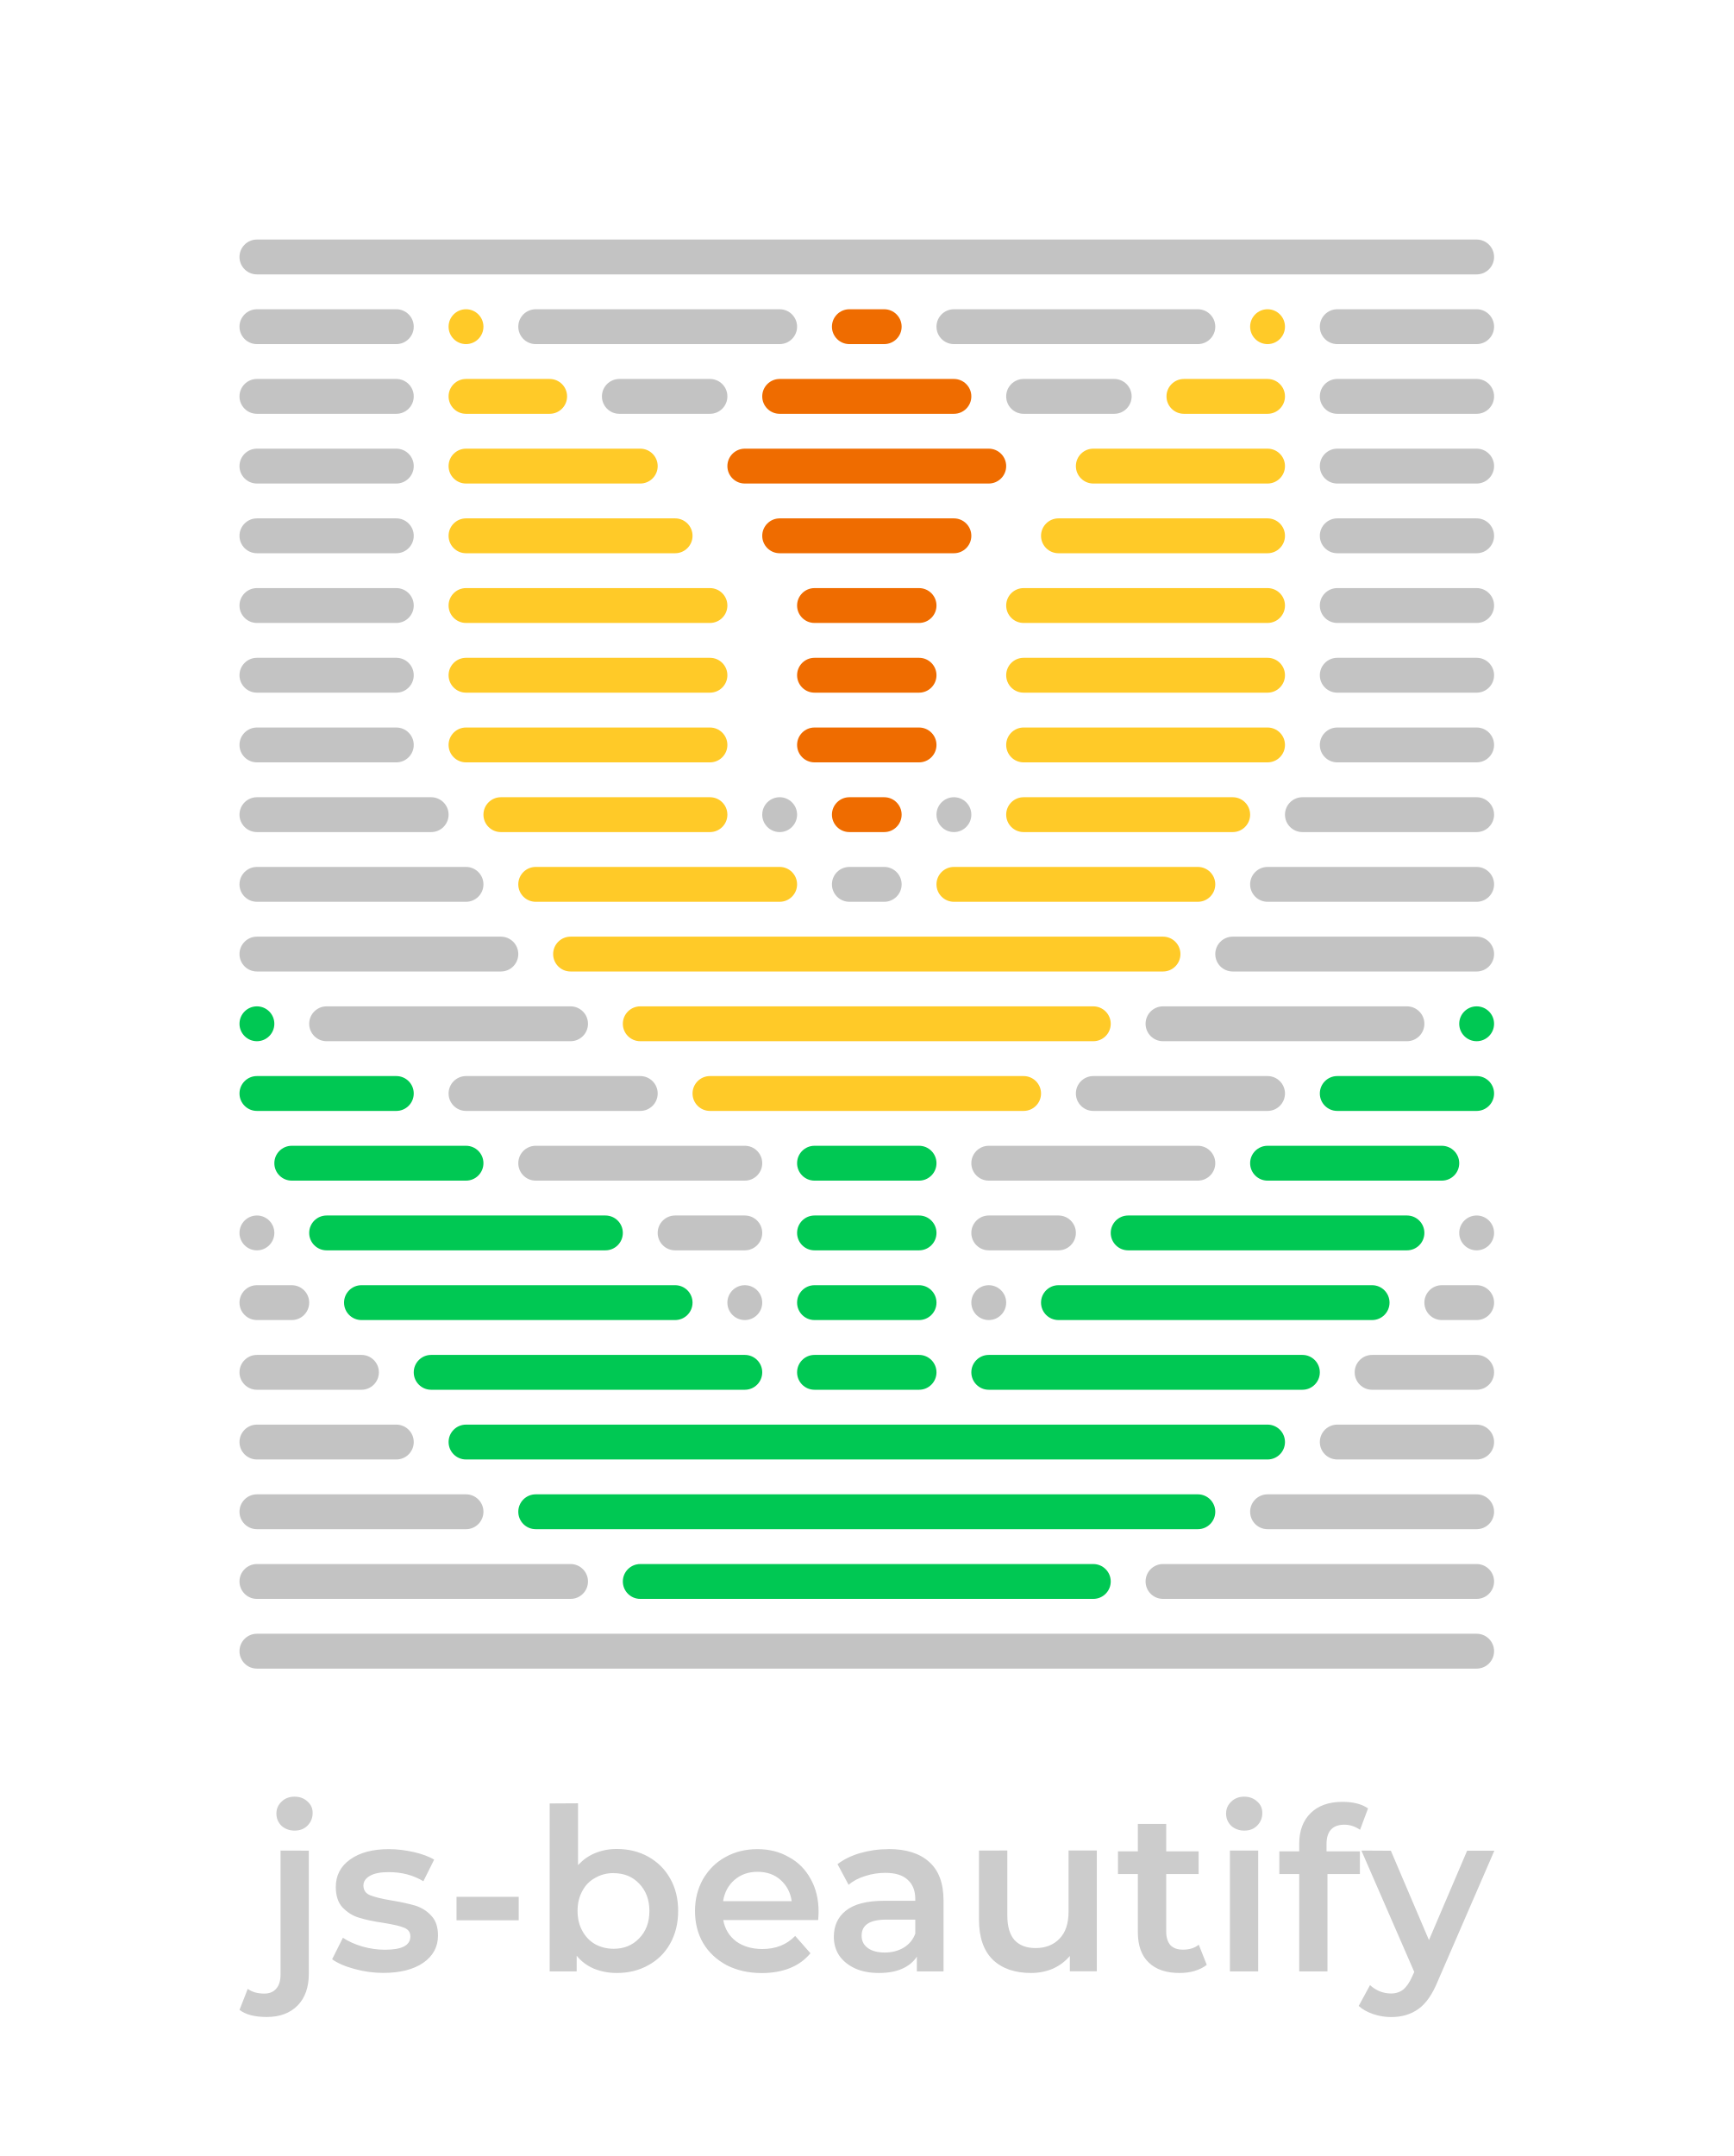
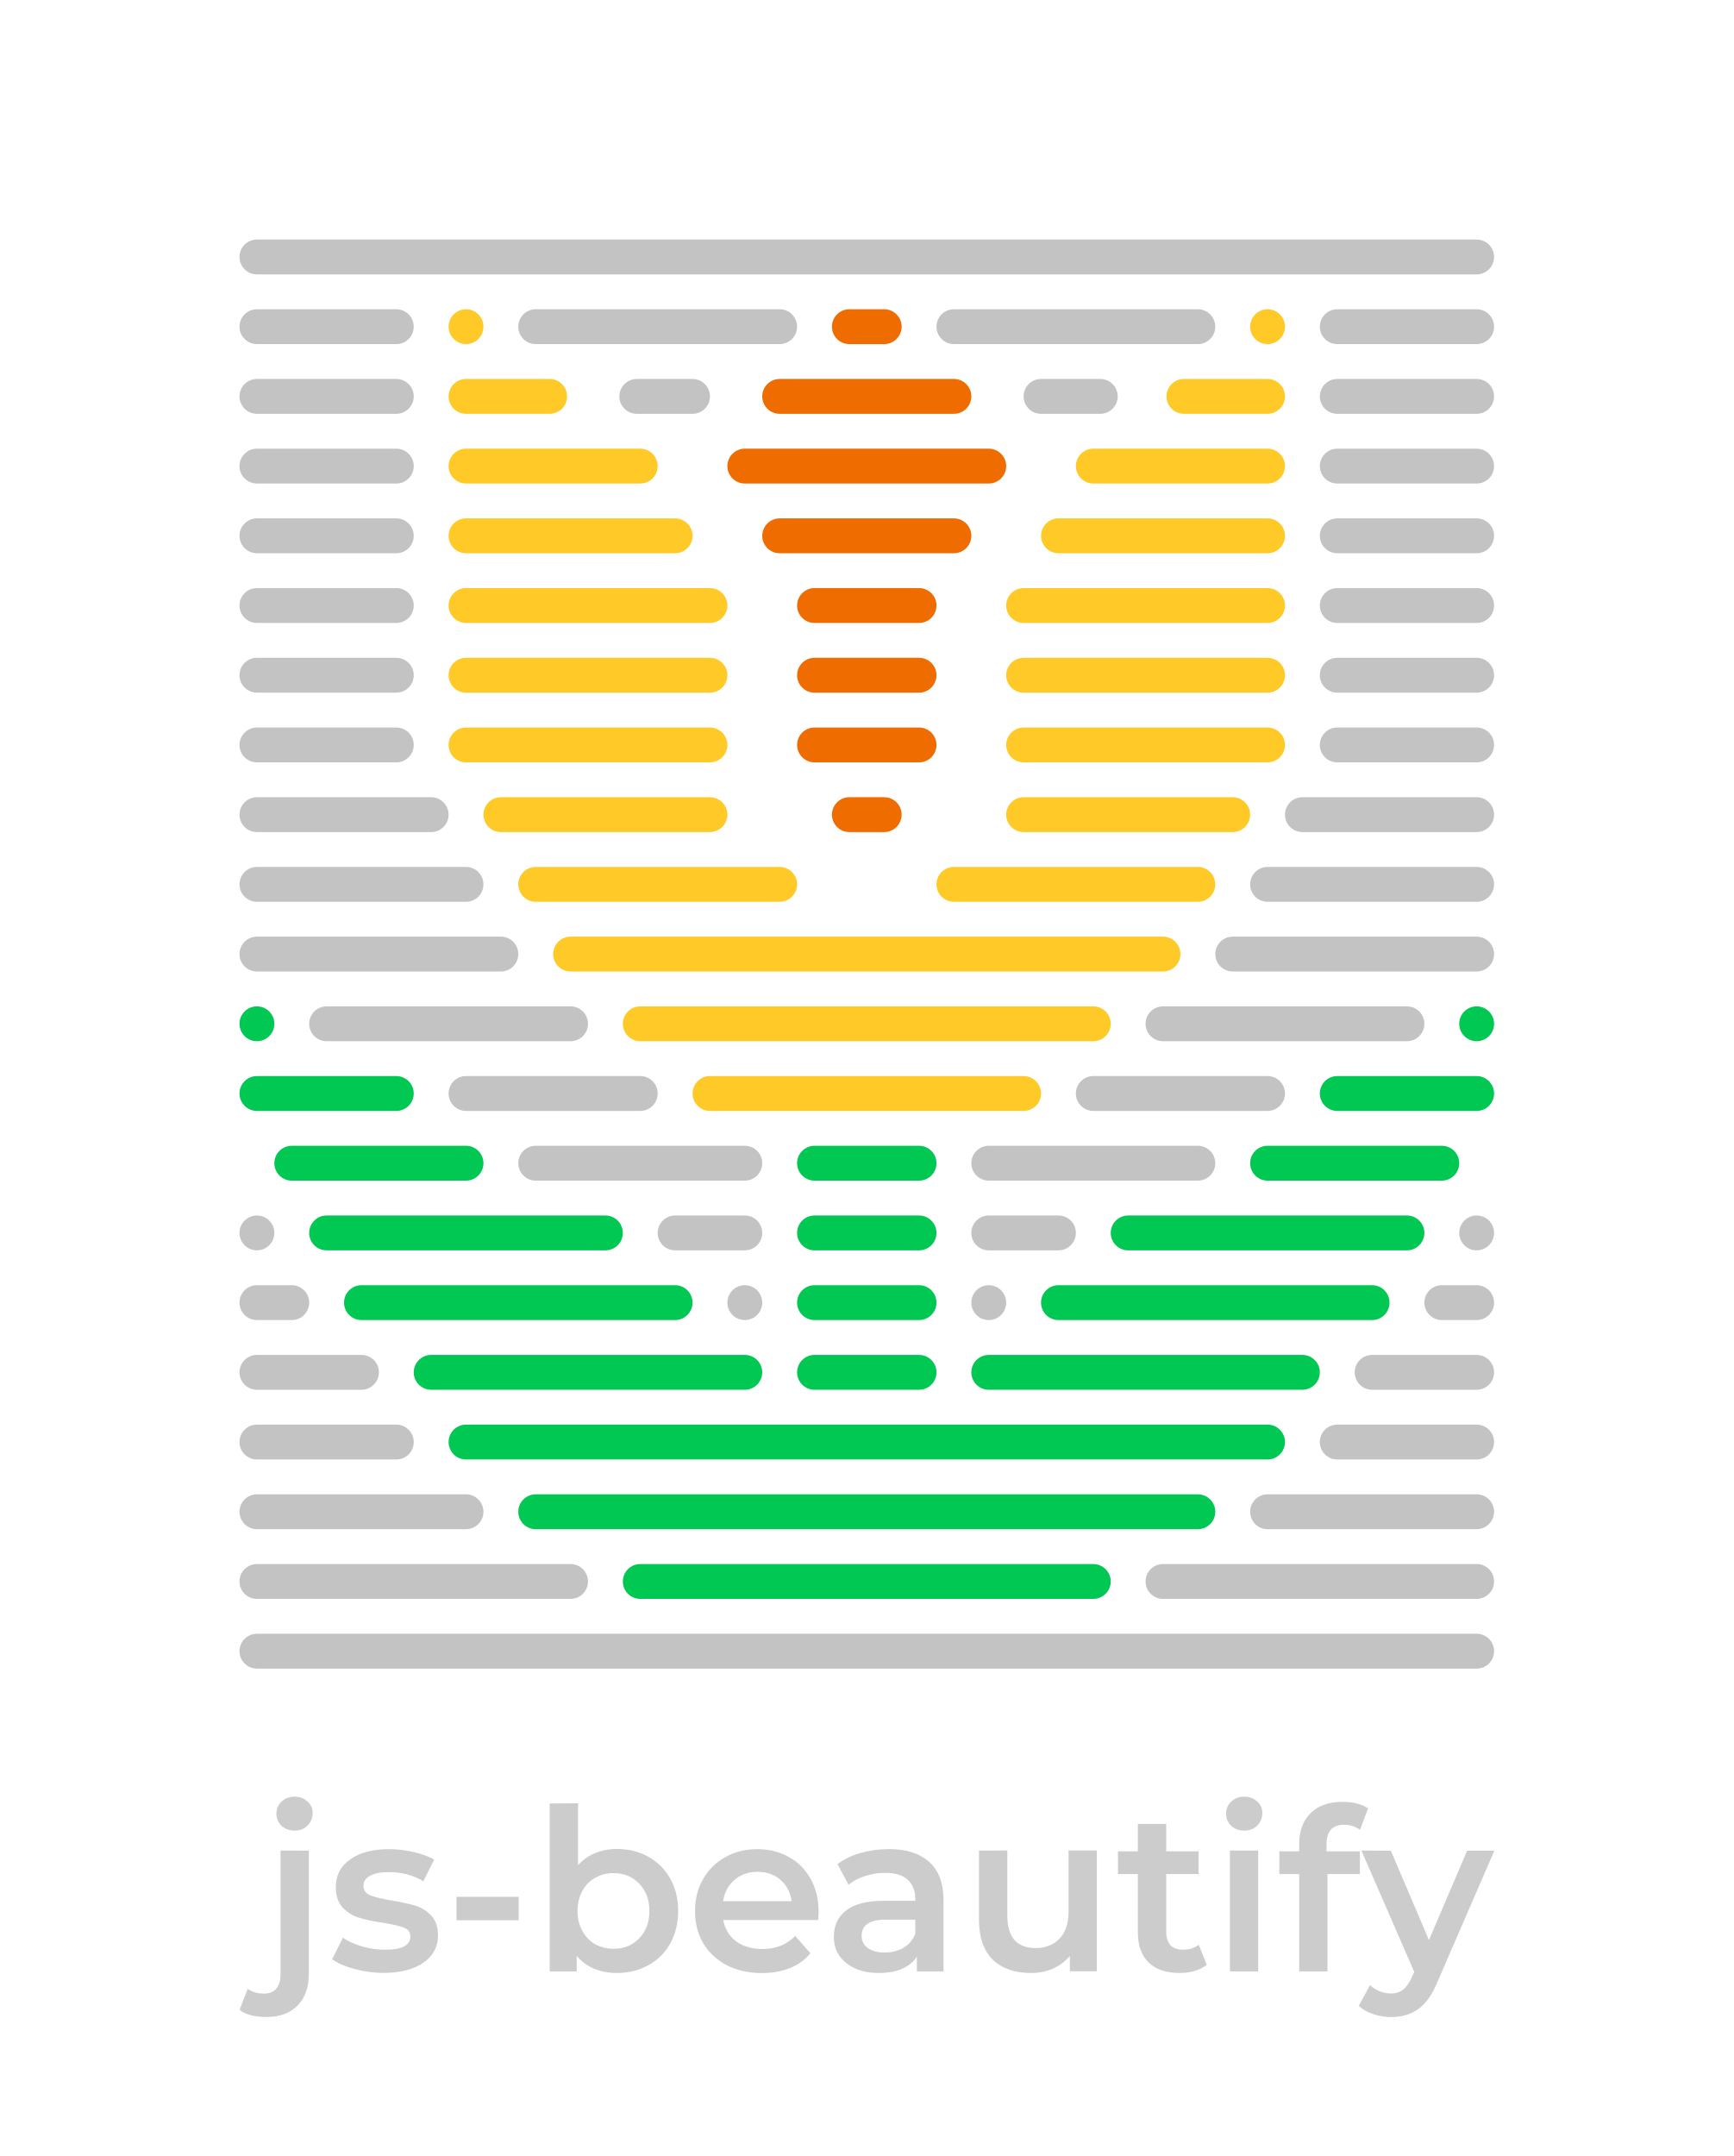
<svg xmlns="http://www.w3.org/2000/svg" version="1.1" viewBox="0 0 217.168 270">
  <g id="tulip" transform="matrix(0.873, 0, 0, 0.873, 3.807, 16.903)">
    <rect width="5" height="5" x="60" y="25" fill="#ffca28" rx="2.5" ry="2.5" />
    <rect width="10" height="5" x="115" y="25" fill="#ef6c00" rx="2.5" ry="2.5" />
    <rect width="5" height="5" x="175" y="25" fill="#ffca28" rx="2.5" ry="2.5" />
    <rect width="17" height="5" x="60" y="35" fill="#ffca28" rx="2.5" ry="2.5" />
    <rect width="30" height="5" x="105" y="35" fill="#ef6c00" rx="2.5" ry="2.5" />
    <rect width="17" height="5" x="163" y="35" fill="#ffca28" rx="2.5" ry="2.5" />
    <rect width="30" height="5" x="60" y="45" fill="#ffca28" rx="2.5" ry="2.5" />
    <rect width="40" height="5" x="100" y="45" fill="#ef6c00" rx="2.5" ry="2.5" />
    <rect width="30" height="5" x="150" y="45" fill="#ffca28" rx="2.5" ry="2.5" />
    <rect width="35" height="5" x="60" y="55" fill="#ffca28" rx="2.5" ry="2.5" />
    <rect width="30" height="5" x="105" y="55" fill="#ef6c00" rx="2.5" ry="2.5" />
    <rect width="35" height="5" x="145" y="55" fill="#ffca28" rx="2.5" ry="2.5" />
    <rect width="40" height="5" x="60" y="65" fill="#ffca28" rx="2.5" ry="2.5" />
    <rect width="20" height="5" x="110" y="65" fill="#ef6c00" rx="2.5" ry="2.5" />
    <rect width="40" height="5" x="140" y="65" fill="#ffca28" rx="2.5" ry="2.5" />
    <rect width="40" height="5" x="60" y="75" fill="#ffca28" rx="2.5" ry="2.5" />
    <rect width="20" height="5" x="110" y="75" fill="#ef6c00" rx="2.5" ry="2.5" />
    <rect width="40" height="5" x="140" y="75" fill="#ffca28" rx="2.5" ry="2.5" />
    <rect width="40" height="5" x="60" y="85" fill="#ffca28" rx="2.5" ry="2.5" />
    <rect width="20" height="5" x="110" y="85" fill="#ef6c00" rx="2.5" ry="2.5" />
    <rect width="40" height="5" x="140" y="85" fill="#ffca28" rx="2.5" ry="2.5" />
    <rect width="35" height="5" x="65" y="95" fill="#ffca28" rx="2.5" ry="2.5" />
    <rect width="10" height="5" x="115" y="95" fill="#ef6c00" rx="2.5" ry="2.5" />
    <rect width="35" height="5" x="140" y="95" fill="#ffca28" rx="2.5" ry="2.5" />
    <rect width="40" height="5" x="70" y="105" fill="#ffca28" rx="2.5" ry="2.5" />
    <rect width="40" height="5" x="130" y="105" fill="#ffca28" rx="2.5" ry="2.5" />
    <rect width="90" height="5" x="75" y="115" fill="#ffca28" rx="2.5" ry="2.5" />
    <rect width="5" height="5" x="30" y="125" fill="#00c853" rx="2.5" ry="2.5" />
    <rect width="70" height="5" x="85" y="125" fill="#ffca28" rx="2.5" ry="2.5" />
    <rect width="5" height="5" x="205" y="125" fill="#00c853" rx="2.5" ry="2.5" />
    <rect width="25" height="5" x="30" y="135" fill="#00c853" rx="2.5" ry="2.5" />
    <rect width="50" height="5" x="95" y="135" fill="#ffca28" rx="2.5" ry="2.5" />
    <rect width="25" height="5" x="185" y="135" fill="#00c853" rx="2.5" ry="2.5" />
    <rect width="30" height="5" x="35" y="145" fill="#00c853" rx="2.5" ry="2.5" />
    <rect width="20" height="5" x="110" y="145" fill="#00c853" rx="2.5" ry="2.5" />
    <rect width="30" height="5" x="175" y="145" fill="#00c853" rx="2.5" ry="2.5" />
    <rect width="45" height="5" x="40" y="155" fill="#00c853" rx="2.5" ry="2.5" />
    <rect width="20" height="5" x="110" y="155" fill="#00c853" rx="2.5" ry="2.5" />
    <rect width="45" height="5" x="155" y="155" fill="#00c853" rx="2.5" ry="2.5" />
    <rect width="50" height="5" x="45" y="165" fill="#00c853" rx="2.5" ry="2.5" />
    <rect width="20" height="5" x="110" y="165" fill="#00c853" rx="2.5" ry="2.5" />
    <rect width="50" height="5" x="145" y="165" fill="#00c853" rx="2.5" ry="2.5" />
    <rect width="50" height="5" x="55" y="175" fill="#00c853" rx="2.5" ry="2.5" />
    <rect width="20" height="5" x="110" y="175" fill="#00c853" rx="2.5" ry="2.5" />
    <rect width="50" height="5" x="135" y="175" fill="#00c853" rx="2.5" ry="2.5" />
    <rect width="120" height="5" x="60" y="185" fill="#00c853" rx="2.5" ry="2.5" />
    <rect width="100" height="5" x="70" y="195" fill="#00c853" rx="2.5" ry="2.5" />
    <rect width="70" height="5" x="85" y="205" fill="#00c853" rx="2.5" ry="2.5" />
  </g>
  <g id="waterfall" fill-opacity="0.5" transform="matrix(0.873,0,0,0.873,3.807,16.903)">
    <rect width="180" height="5" x="30" y="15" fill="#888888" rx="2.5" ry="2.5" />
    <rect width="25" height="5" x="30" y="25" fill="#888888" rx="2.5" ry="2.5" />
    <rect width="40" height="5" x="70" y="25" fill="#888888" rx="2.5" ry="2.5" />
    <rect width="40" height="5" x="130" y="25" fill="#888888" rx="2.5" ry="2.5" />
    <rect width="25" height="5" x="185" y="25" fill="#888888" rx="2.5" ry="2.5" />
    <rect width="25" height="5" x="30" y="35" fill="#888888" rx="2.5" ry="2.5" />
-     <rect width="18" height="5" x="82" y="35" fill="#888888" rx="2.5" ry="2.5" />
-     <rect width="18" height="5" x="140" y="35" fill="#888888" rx="2.5" ry="2.5" />
+     <rect width="13" height="5" x="84.5" y="35" fill="#888" rx="2.5" ry="2.5" />
+     <rect width="13.5" height="5" x="142.5" y="35" fill="#888" rx="2.5" ry="2.5" />
    <rect width="25" height="5" x="185" y="35" fill="#888888" rx="2.5" ry="2.5" />
    <rect width="25" height="5" x="30" y="45" fill="#888888" rx="2.5" ry="2.5" />
    <rect width="25" height="5" x="185" y="45" fill="#888888" rx="2.5" ry="2.5" />
    <rect width="25" height="5" x="30" y="55" fill="#888888" rx="2.5" ry="2.5" />
    <rect width="25" height="5" x="185" y="55" fill="#888888" rx="2.5" ry="2.5" />
    <rect width="25" height="5" x="30" y="65" fill="#888888" rx="2.5" ry="2.5" />
    <rect width="25" height="5" x="185" y="65" fill="#888888" rx="2.5" ry="2.5" />
    <rect width="25" height="5" x="30" y="75" fill="#888888" rx="2.5" ry="2.5" />
    <rect width="25" height="5" x="185" y="75" fill="#888888" rx="2.5" ry="2.5" />
    <rect width="25" height="5" x="30" y="85" fill="#888888" rx="2.5" ry="2.5" />
    <rect width="25" height="5" x="185" y="85" fill="#888888" rx="2.5" ry="2.5" />
    <rect width="30" height="5" x="30" y="95" fill="#888888" rx="2.5" ry="2.5" />
-     <rect width="5" height="5" x="105" y="95" fill="#888888" rx="2.5" ry="2.5" />
-     <rect width="5" height="5" x="130" y="95" fill="#888888" rx="2.5" ry="2.5" />
    <rect width="30" height="5" x="180" y="95" fill="#888888" rx="2.5" ry="2.5" />
    <rect width="35" height="5" x="30" y="105" fill="#888888" rx="2.5" ry="2.5" />
-     <rect width="10" height="5" x="115" y="105" fill="#888888" rx="2.5" ry="2.5" />
    <rect width="35" height="5" x="175" y="105" fill="#888888" rx="2.5" ry="2.5" />
    <rect width="40" height="5" x="30" y="115" fill="#888888" rx="2.5" ry="2.5" />
    <rect width="40" height="5" x="170" y="115" fill="#888888" rx="2.5" ry="2.5" />
    <rect width="40" height="5" x="40" y="125" fill="#888888" rx="2.5" ry="2.5" />
    <rect width="40" height="5" x="160" y="125" fill="#888888" rx="2.5" ry="2.5" />
    <rect width="30" height="5" x="60" y="135" fill="#888888" rx="2.5" ry="2.5" />
    <rect width="30" height="5" x="150" y="135" fill="#888888" rx="2.5" ry="2.5" />
    <rect width="35" height="5" x="70" y="145" fill="#888888" rx="2.5" ry="2.5" />
    <rect width="35" height="5" x="135" y="145" fill="#888888" rx="2.5" ry="2.5" />
    <rect width="5" height="5" x="30" y="155" fill="#888888" rx="2.5" ry="2.5" />
    <rect width="15" height="5" x="90" y="155" fill="#888888" rx="2.5" ry="2.5" />
    <rect width="15" height="5" x="135" y="155" fill="#888888" rx="2.5" ry="2.5" />
    <rect width="5" height="5" x="205" y="155" fill="#888888" rx="2.5" ry="2.5" />
    <rect width="10" height="5" x="30" y="165" fill="#888888" rx="2.5" ry="2.5" />
    <rect width="5" height="5" x="100" y="165" fill="#888888" rx="2.5" ry="2.5" />
    <rect width="5" height="5" x="135" y="165" fill="#888888" rx="2.5" ry="2.5" />
    <rect width="10" height="5" x="200" y="165" fill="#888888" rx="2.5" ry="2.5" />
    <rect width="20" height="5" x="30" y="175" fill="#888888" rx="2.5" ry="2.5" />
    <rect width="20" height="5" x="190" y="175" fill="#888888" rx="2.5" ry="2.5" />
    <rect width="25" height="5" x="30" y="185" fill="#888888" rx="2.5" ry="2.5" />
    <rect width="25" height="5" x="185" y="185" fill="#888888" rx="2.5" ry="2.5" />
    <rect width="35" height="5" x="30" y="195" fill="#888888" rx="2.5" ry="2.5" />
    <rect width="35" height="5" x="175" y="195" fill="#888888" rx="2.5" ry="2.5" />
    <rect width="50" height="5" x="30" y="205" fill="#888888" rx="2.5" ry="2.5" />
    <rect width="50" height="5" x="160" y="205" fill="#888888" rx="2.5" ry="2.5" />
    <rect width="180" height="5" x="30" y="215" fill="#888888" rx="2.5" ry="2.5" />
  </g>
  <path id="banner-text" d="m 36.89,225 c -0.64,0 -1.19,0.2 -1.62,0.62 -0.43,0.4 -0.65,0.9 -0.65,1.5 0,0.6 0.22,1.12 0.65,1.54 0.43,0.38 0.99,0.59 1.62,0.59 0.67,0 1.2,-0.2 1.62,-0.62 0.43,-0.43 0.65,-0.97 0.65,-1.59 0,-0.59 -0.22,-1.07 -0.65,-1.44 -0.43,-0.4 -0.97,-0.6 -1.62,-0.6 z m 118.95,0 c -0.64,0 -1.19,0.2 -1.62,0.62 -0.43,0.4 -0.65,0.9 -0.65,1.5 0,0.6 0.22,1.12 0.65,1.54 0.43,0.38 0.99,0.59 1.62,0.59 0.67,0 1.2,-0.2 1.62,-0.62 0.43,-0.43 0.65,-0.97 0.65,-1.59 0,-0.59 -0.22,-1.07 -0.65,-1.44 -0.44,-0.4 -0.97,-0.6 -1.63,-0.6 z m 12.31,0.65 c -1.72,0 -3.04,0.47 -4,1.42 -0.94,0.92 -1.42,2.21 -1.42,3.83 v 0.95 h -2.49 v 2.84 h 2.49 v 12.19 h 3.54 v -12.19 h 4.06 v -2.84 h -4.18 v -0.9 c 0,-1.62 0.75,-2.44 2.24,-2.44 0.7,0 1.35,0.22 1.96,0.64 l 1,-2.68 c -0.79,-0.55 -1.84,-0.82 -3.21,-0.82 z m -99.3,0.2 v 21.03 h 3.38 v -1.96 c 0.59,0.72 1.3,1.25 2.16,1.62 0.87,0.35 1.82,0.54 2.86,0.54 1.47,0 2.79,-0.32 3.95,-0.97 1.17,-0.64 2.09,-1.54 2.74,-2.71 0.67,-1.2 1,-2.56 1,-4.1 0,-1.52 -0.33,-2.88 -1,-4.05 -0.65,-1.17 -1.57,-2.07 -2.74,-2.73 -1.15,-0.64 -2.47,-0.97 -3.95,-0.97 -0.99,0 -1.89,0.18 -2.71,0.52 -0.82,0.33 -1.52,0.84 -2.14,1.5 v -7.74 z m 73.67,2.56 v 3.44 h -2.49 v 2.84 h 2.49 v 7.29 c 0,1.66 0.45,2.93 1.37,3.8 0.9,0.87 2.19,1.3 3.85,1.3 0.67,0 1.29,-0.08 1.87,-0.25 0.6,-0.18 1.12,-0.43 1.54,-0.77 l -1,-2.52 c -0.52,0.42 -1.19,0.62 -1.97,0.62 -0.69,0 -1.2,-0.18 -1.57,-0.55 -0.35,-0.4 -0.54,-0.97 -0.54,-1.71 v -7.21 h 4.06 v -2.84 h -4.06 v -3.44 z m -93.8,3.16 c -2.04,0 -3.66,0.43 -4.87,1.3 -1.2,0.85 -1.79,2.01 -1.79,3.44 0,1.09 0.28,1.96 0.85,2.57 0.59,0.6 1.25,1.04 2.04,1.27 0.79,0.25 1.81,0.47 3.06,0.65 1.19,0.2 2.06,0.38 2.57,0.6 0.55,0.2 0.82,0.57 0.82,1.1 0,1.12 -1.05,1.67 -3.18,1.67 -0.92,0 -1.86,-0.13 -2.83,-0.4 -0.95,-0.28 -1.76,-0.65 -2.44,-1.1 l -1.35,2.69 c 0.69,0.5 1.62,0.9 2.81,1.22 1.17,0.32 2.36,0.49 3.59,0.49 2.11,0 3.78,-0.42 5.02,-1.27 1.22,-0.85 1.84,-1.99 1.84,-3.41 0,-1.07 -0.28,-1.91 -0.85,-2.49 -0.54,-0.59 -1.2,-1 -1.97,-1.25 -0.79,-0.23 -1.77,-0.45 -2.98,-0.65 -1.22,-0.2 -2.11,-0.42 -2.69,-0.65 -0.57,-0.23 -0.85,-0.65 -0.85,-1.22 0,-0.5 0.27,-0.9 0.79,-1.2 0.55,-0.33 1.34,-0.48 2.39,-0.48 1.61,0 3.04,0.37 4.33,1.14 l 1.35,-2.71 c -0.65,-0.38 -1.5,-0.7 -2.54,-0.94 -1.04,-0.23 -2.07,-0.37 -3.13,-0.37 z m 46.16,0 c -1.49,0 -2.84,0.33 -4.03,1 -1.19,0.65 -2.12,1.59 -2.81,2.78 -0.65,1.17 -0.99,2.49 -0.99,3.96 0,1.5 0.33,2.84 1.02,4.03 0.7,1.17 1.69,2.09 2.94,2.76 1.27,0.65 2.74,0.99 4.4,0.99 1.3,0 2.47,-0.2 3.53,-0.62 1.04,-0.42 1.89,-1.04 2.57,-1.86 l -1.91,-2.17 c -1.07,1.1 -2.44,1.64 -4.11,1.64 -1.3,0 -2.39,-0.32 -3.28,-0.95 -0.87,-0.67 -1.42,-1.55 -1.62,-2.68 h 11.89 c 0.03,-0.45 0.05,-0.8 0.05,-1.04 0,-1.55 -0.33,-2.93 -0.99,-4.1 -0.65,-1.19 -1.55,-2.11 -2.73,-2.74 -1.15,-0.67 -2.47,-1 -3.95,-1 z m 16.42,0 c -1.25,0 -2.42,0.17 -3.54,0.49 -1.12,0.32 -2.07,0.79 -2.86,1.39 l 1.39,2.59 c 0.57,-0.49 1.25,-0.85 2.07,-1.1 0.82,-0.27 1.67,-0.4 2.52,-0.4 1.24,0 2.17,0.28 2.79,0.85 0.65,0.57 0.97,1.37 0.97,2.42 v 0.23 h -3.91 c -2.17,0 -3.78,0.42 -4.8,1.25 -1,0.8 -1.49,1.89 -1.49,3.26 0,0.87 0.22,1.66 0.67,2.34 0.47,0.69 1.14,1.22 1.99,1.62 0.85,0.38 1.84,0.57 2.98,0.57 1.14,0 2.09,-0.17 2.89,-0.52 0.82,-0.35 1.44,-0.87 1.87,-1.52 v 1.84 h 3.34 V 238 c 0,-2.16 -0.6,-3.76 -1.79,-4.82 -1.17,-1.07 -2.88,-1.62 -5.1,-1.62 z m -76.16,0.18 v 15.5 c 0,0.8 -0.18,1.39 -0.54,1.79 -0.35,0.42 -0.85,0.62 -1.5,0.62 -0.85,0 -1.54,-0.2 -2.07,-0.59 L 30,251.7 c 0.77,0.6 1.91,0.89 3.41,0.89 1.66,0 2.94,-0.49 3.88,-1.45 0.92,-0.95 1.39,-2.27 1.39,-3.96 v -15.42 z m 87.48,0 v 8.64 c 0,2.21 0.57,3.88 1.72,5.02 1.17,1.12 2.78,1.67 4.8,1.67 0.97,0 1.89,-0.18 2.74,-0.54 0.85,-0.38 1.55,-0.92 2.12,-1.59 v 1.92 h 3.38 v -15.13 h -3.54 v 7.66 c 0,1.47 -0.37,2.61 -1.14,3.39 -0.74,0.77 -1.74,1.17 -2.99,1.17 -1.14,0 -2.02,-0.33 -2.64,-1 -0.6,-0.69 -0.9,-1.71 -0.9,-3.06 v -8.16 z m 31.43,0 v 15.13 h 3.54 v -15.13 z m 16.47,0 6.62,15.2 -0.27,0.59 c -0.33,0.75 -0.72,1.3 -1.12,1.62 -0.4,0.32 -0.92,0.49 -1.54,0.49 -0.47,0 -0.95,-0.1 -1.42,-0.28 -0.45,-0.2 -0.85,-0.45 -1.19,-0.77 l -1.42,2.61 c 0.47,0.43 1.09,0.77 1.82,1.02 0.74,0.25 1.49,0.37 2.24,0.37 1.34,0 2.47,-0.33 3.43,-1.02 0.94,-0.67 1.74,-1.82 2.41,-3.46 l 7.09,-16.35 h -3.41 l -4.78,11.19 -4.77,-11.19 z m -75.64,2.66 c 1.15,0 2.12,0.33 2.89,1.02 0.77,0.69 1.24,1.57 1.39,2.66 h -8.59 c 0.17,-1.1 0.65,-1.99 1.42,-2.66 0.8,-0.69 1.76,-1.02 2.89,-1.02 z m -18.02,0.17 c 1.3,0 2.36,0.43 3.19,1.3 0.85,0.87 1.29,2.02 1.29,3.43 0,1.42 -0.43,2.57 -1.29,3.44 -0.84,0.87 -1.89,1.3 -3.19,1.3 -0.85,0 -1.62,-0.2 -2.31,-0.57 -0.69,-0.4 -1.22,-0.95 -1.61,-1.67 -0.4,-0.72 -0.6,-1.55 -0.6,-2.51 0,-0.94 0.2,-1.77 0.6,-2.49 0.38,-0.72 0.92,-1.27 1.61,-1.64 0.69,-0.4 1.45,-0.6 2.31,-0.6 z m -19.68,2.96 v 2.94 h 7.79 v -2.94 z m 53.8,2.86 h 3.66 v 1.76 c -0.28,0.75 -0.77,1.34 -1.47,1.76 -0.69,0.4 -1.47,0.6 -2.36,0.6 -0.9,0 -1.62,-0.2 -2.12,-0.57 -0.52,-0.38 -0.77,-0.89 -0.77,-1.54 0,-1.34 1.02,-2.01 3.06,-2.01 z" fill="#cccccc" />
</svg>
